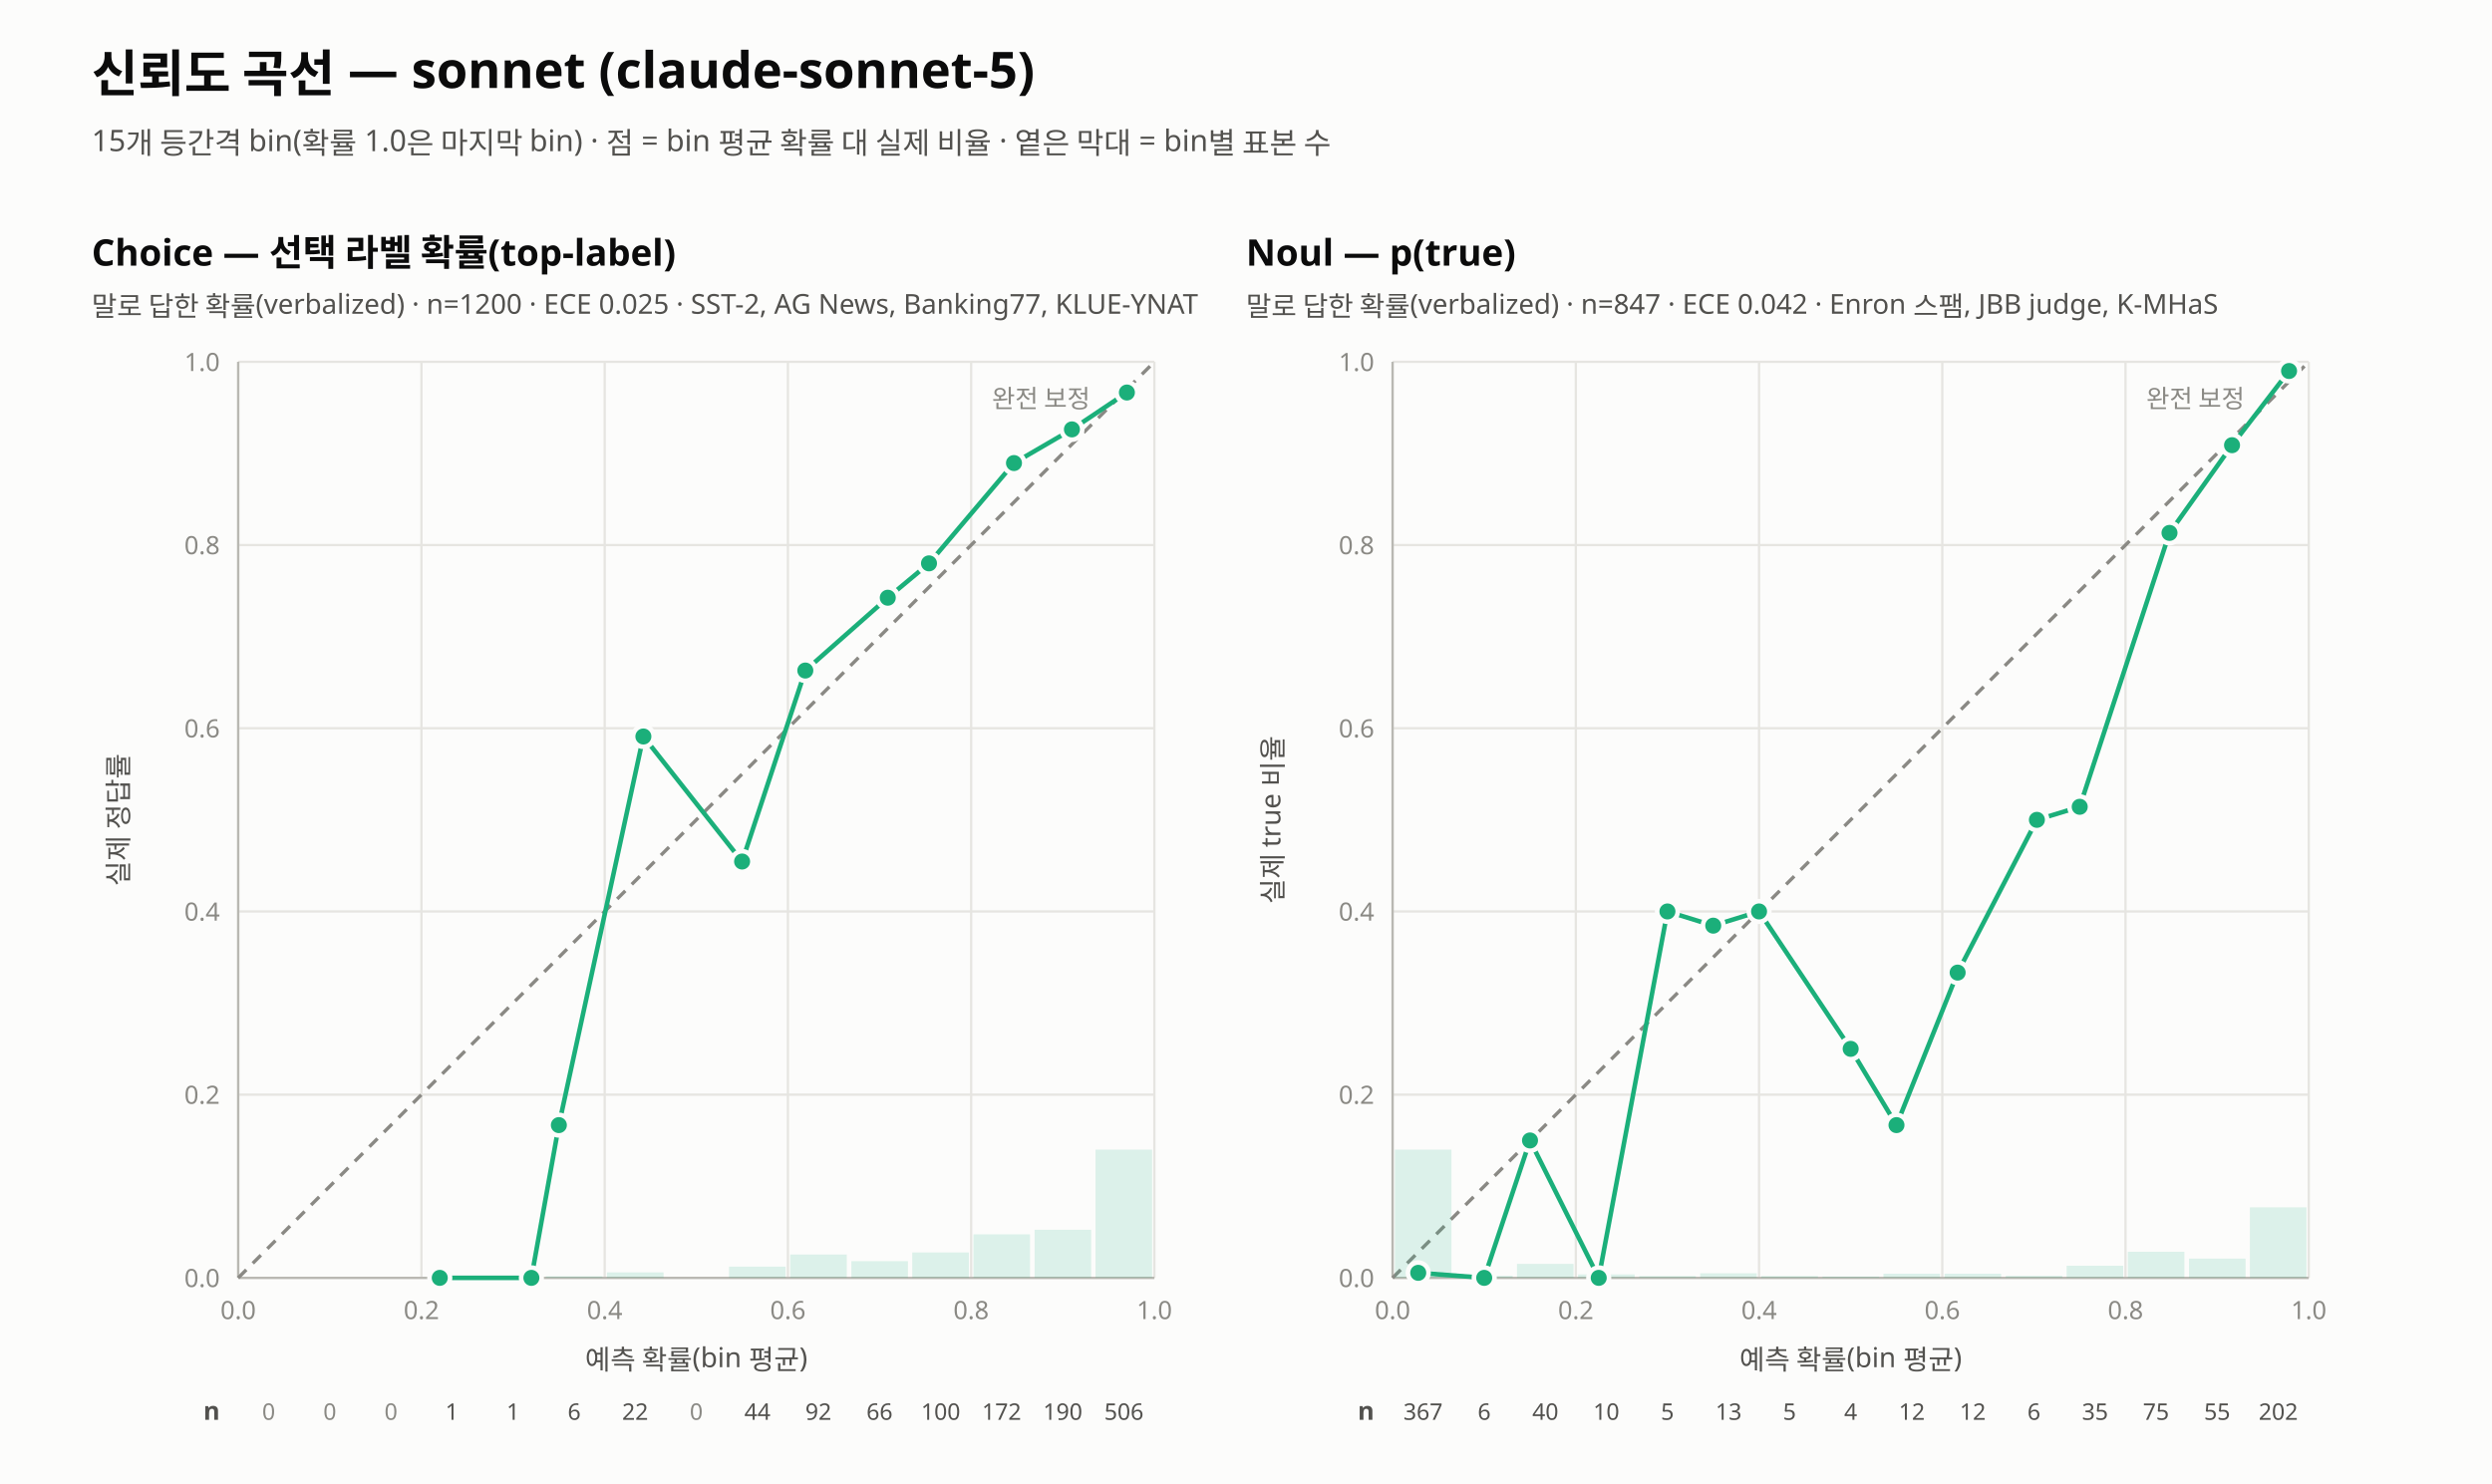
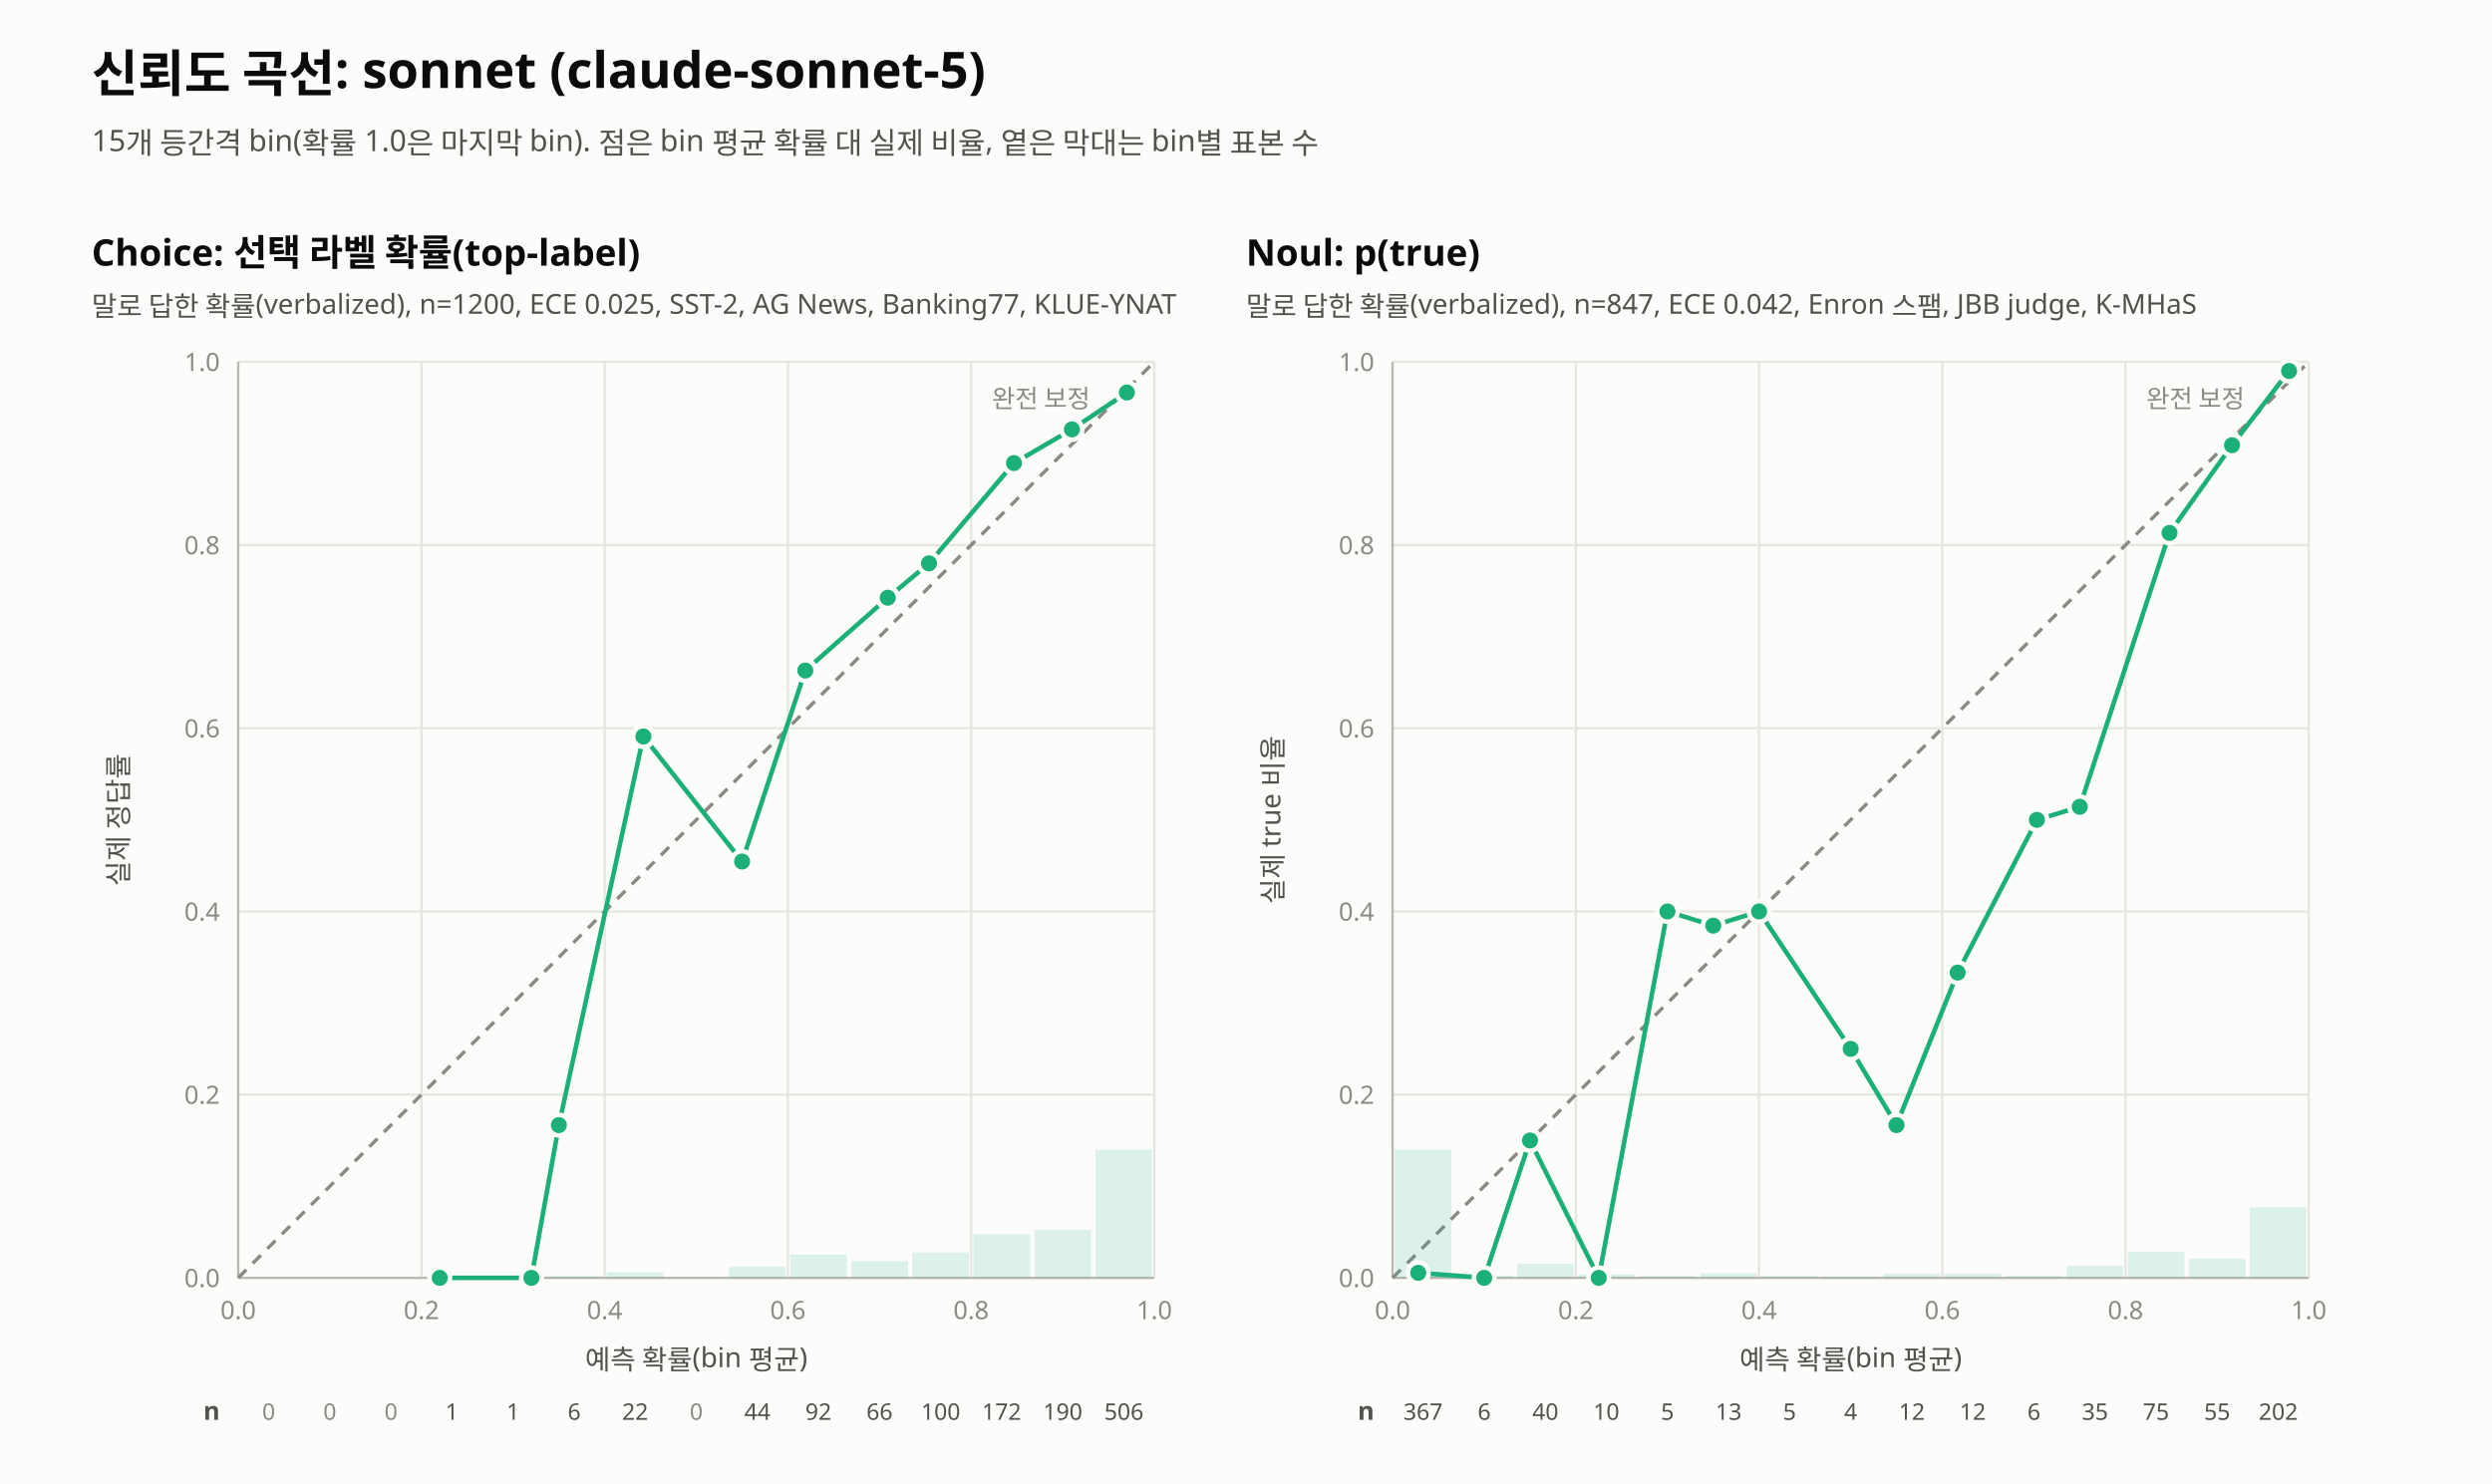
<svg xmlns="http://www.w3.org/2000/svg" width="1088" height="648" viewBox="0 0 1088 648">
  <rect width="1088" height="648" fill="#fcfcfb" />
-   <text x="40" y="40" font-family="Pretendard" font-size="22" font-weight="700" fill="#0b0b0b" text-anchor="start">신뢰도 곡선 — sonnet (claude-sonnet-5)</text>
-   <text x="40" y="66" font-family="Pretendard" font-size="13" font-weight="400" fill="#52514e" text-anchor="start">15개 등간격 bin(확률 1.0은 마지막 bin) · 점 = bin 평균 확률 대 실제 비율 · 옅은 막대 = bin별 표본 수</text>
-   <text x="40" y="116" font-family="Pretendard" font-size="16" font-weight="700" fill="#0b0b0b" text-anchor="start">Choice — 선택 라벨 확률(top-label)</text>
-   <text x="40" y="138" font-family="Pretendard" font-size="12" font-weight="400" fill="#52514e" text-anchor="start">말로 답한 확률(verbalized) · n=1200 · ECE 0.025 · SST-2, AG News, Banking77, KLUE-YNAT</text>
+   <text x="40" y="40" font-family="Pretendard" font-size="22" font-weight="700" fill="#0b0b0b" text-anchor="start">신뢰도 곡선: sonnet (claude-sonnet-5)</text>
+   <text x="40" y="66" font-family="Pretendard" font-size="13" font-weight="400" fill="#52514e" text-anchor="start">15개 등간격 bin(확률 1.0은 마지막 bin). 점은 bin 평균 확률 대 실제 비율, 옅은 막대는 bin별 표본 수</text>
+   <text x="40" y="116" font-family="Pretendard" font-size="16" font-weight="700" fill="#0b0b0b" text-anchor="start">Choice: 선택 라벨 확률(top-label)</text>
+   <text x="40" y="138" font-family="Pretendard" font-size="12" font-weight="400" fill="#52514e" text-anchor="start">말로 답한 확률(verbalized), n=1200, ECE 0.025, SST-2, AG News, Banking77, KLUE-YNAT</text>
  <line x1="104" y1="558" x2="504" y2="558" stroke="#e6e5e1" stroke-width="1" />
  <line x1="104" y1="158" x2="104" y2="558" stroke="#e6e5e1" stroke-width="1" />
  <text x="96" y="562" font-family="Pretendard" font-size="11" font-weight="400" fill="#8a8984" text-anchor="end">0.0</text>
  <text x="104" y="576" font-family="Pretendard" font-size="11" font-weight="400" fill="#8a8984" text-anchor="middle">0.0</text>
  <line x1="104" y1="478" x2="504" y2="478" stroke="#e6e5e1" stroke-width="1" />
  <line x1="184" y1="158" x2="184" y2="558" stroke="#e6e5e1" stroke-width="1" />
  <text x="96" y="482" font-family="Pretendard" font-size="11" font-weight="400" fill="#8a8984" text-anchor="end">0.2</text>
  <text x="184" y="576" font-family="Pretendard" font-size="11" font-weight="400" fill="#8a8984" text-anchor="middle">0.2</text>
  <line x1="104" y1="398" x2="504" y2="398" stroke="#e6e5e1" stroke-width="1" />
  <line x1="264" y1="158" x2="264" y2="558" stroke="#e6e5e1" stroke-width="1" />
  <text x="96" y="402" font-family="Pretendard" font-size="11" font-weight="400" fill="#8a8984" text-anchor="end">0.4</text>
  <text x="264" y="576" font-family="Pretendard" font-size="11" font-weight="400" fill="#8a8984" text-anchor="middle">0.4</text>
  <line x1="104" y1="318" x2="504" y2="318" stroke="#e6e5e1" stroke-width="1" />
  <line x1="344" y1="158" x2="344" y2="558" stroke="#e6e5e1" stroke-width="1" />
  <text x="96" y="322" font-family="Pretendard" font-size="11" font-weight="400" fill="#8a8984" text-anchor="end">0.6</text>
  <text x="344" y="576" font-family="Pretendard" font-size="11" font-weight="400" fill="#8a8984" text-anchor="middle">0.6</text>
  <line x1="104" y1="238" x2="504" y2="238" stroke="#e6e5e1" stroke-width="1" />
  <line x1="424" y1="158" x2="424" y2="558" stroke="#e6e5e1" stroke-width="1" />
  <text x="96" y="242" font-family="Pretendard" font-size="11" font-weight="400" fill="#8a8984" text-anchor="end">0.8</text>
  <text x="424" y="576" font-family="Pretendard" font-size="11" font-weight="400" fill="#8a8984" text-anchor="middle">0.8</text>
  <line x1="104" y1="158" x2="504" y2="158" stroke="#e6e5e1" stroke-width="1" />
  <line x1="504" y1="158" x2="504" y2="558" stroke="#e6e5e1" stroke-width="1" />
  <text x="96" y="162" font-family="Pretendard" font-size="11" font-weight="400" fill="#8a8984" text-anchor="end">1.0</text>
  <text x="504" y="576" font-family="Pretendard" font-size="11" font-weight="400" fill="#8a8984" text-anchor="middle">1.0</text>
  <line x1="104" y1="558" x2="504" y2="558" stroke="#b9b8b2" stroke-width="1" />
  <line x1="104" y1="158" x2="104" y2="558" stroke="#b9b8b2" stroke-width="1" />
  <line x1="104" y1="558" x2="504" y2="158" stroke="#8a8984" stroke-width="1.5" stroke-dasharray="5 4" />
  <text x="476" y="178" font-family="Pretendard" font-size="11" font-weight="400" fill="#8a8984" text-anchor="end">완전 보정</text>
  <text x="304" y="598" font-family="Pretendard" font-size="12" font-weight="400" fill="#52514e" text-anchor="middle">예측 확률(bin 평균)</text>
  <text x="56" y="358" font-family="Pretendard" font-size="12" font-weight="400" fill="#52514e" text-anchor="middle" transform="rotate(-90 56 358)">실제 정답률</text>
  <text x="96" y="620" font-family="Pretendard" font-size="11" font-weight="600" fill="#52514e" text-anchor="end">n</text>
  <text x="117.3" y="620" font-family="Pretendard" font-size="10" font-weight="400" fill="#8a8984" text-anchor="middle">0</text>
  <text x="144" y="620" font-family="Pretendard" font-size="10" font-weight="400" fill="#8a8984" text-anchor="middle">0</text>
  <text x="170.7" y="620" font-family="Pretendard" font-size="10" font-weight="400" fill="#8a8984" text-anchor="middle">0</text>
  <text x="197.3" y="620" font-family="Pretendard" font-size="10" font-weight="400" fill="#52514e" text-anchor="middle">1</text>
  <rect x="185" y="557.9" width="24.7" height="0.1" fill="#1baf7a" fill-opacity="0.14" />
  <text x="224" y="620" font-family="Pretendard" font-size="10" font-weight="400" fill="#52514e" text-anchor="middle">1</text>
  <rect x="211.7" y="557.9" width="24.7" height="0.1" fill="#1baf7a" fill-opacity="0.14" />
  <text x="250.7" y="620" font-family="Pretendard" font-size="10" font-weight="400" fill="#52514e" text-anchor="middle">6</text>
  <rect x="238.3" y="557.3" width="24.7" height="0.7" fill="#1baf7a" fill-opacity="0.14" />
  <text x="277.3" y="620" font-family="Pretendard" font-size="10" font-weight="400" fill="#52514e" text-anchor="middle">22</text>
  <rect x="265" y="555.6" width="24.7" height="2.4" fill="#1baf7a" fill-opacity="0.14" />
  <text x="304" y="620" font-family="Pretendard" font-size="10" font-weight="400" fill="#8a8984" text-anchor="middle">0</text>
  <text x="330.7" y="620" font-family="Pretendard" font-size="10" font-weight="400" fill="#52514e" text-anchor="middle">44</text>
  <rect x="318.3" y="553.1" width="24.7" height="4.9" fill="#1baf7a" fill-opacity="0.14" />
  <text x="357.3" y="620" font-family="Pretendard" font-size="10" font-weight="400" fill="#52514e" text-anchor="middle">92</text>
  <rect x="345" y="547.8" width="24.7" height="10.2" fill="#1baf7a" fill-opacity="0.14" />
  <text x="384" y="620" font-family="Pretendard" font-size="10" font-weight="400" fill="#52514e" text-anchor="middle">66</text>
  <rect x="371.7" y="550.7" width="24.7" height="7.3" fill="#1baf7a" fill-opacity="0.14" />
  <text x="410.7" y="620" font-family="Pretendard" font-size="10" font-weight="400" fill="#52514e" text-anchor="middle">100</text>
  <rect x="398.3" y="546.9" width="24.7" height="11.1" fill="#1baf7a" fill-opacity="0.14" />
  <text x="437.3" y="620" font-family="Pretendard" font-size="10" font-weight="400" fill="#52514e" text-anchor="middle">172</text>
  <rect x="425" y="539" width="24.7" height="19" fill="#1baf7a" fill-opacity="0.14" />
  <text x="464" y="620" font-family="Pretendard" font-size="10" font-weight="400" fill="#52514e" text-anchor="middle">190</text>
  <rect x="451.7" y="537" width="24.7" height="21" fill="#1baf7a" fill-opacity="0.14" />
  <text x="490.7" y="620" font-family="Pretendard" font-size="10" font-weight="400" fill="#52514e" text-anchor="middle">506</text>
  <rect x="478.3" y="502" width="24.7" height="56" fill="#1baf7a" fill-opacity="0.14" />
  <polyline points="192,558 232,558 244,491.3 280.9,321.6 324,376.2 351.6,292.8 387.6,261 405.6,246 442.7,202.2 468,187.5 492,171.4" fill="none" stroke="#1baf7a" stroke-width="2" />
  <circle cx="192" cy="558" r="4.5" fill="#1baf7a" stroke="#fcfcfb" stroke-width="2" />
  <circle cx="232" cy="558" r="4.5" fill="#1baf7a" stroke="#fcfcfb" stroke-width="2" />
  <circle cx="244" cy="491.3" r="4.5" fill="#1baf7a" stroke="#fcfcfb" stroke-width="2" />
  <circle cx="280.9" cy="321.6" r="4.5" fill="#1baf7a" stroke="#fcfcfb" stroke-width="2" />
  <circle cx="324" cy="376.2" r="4.5" fill="#1baf7a" stroke="#fcfcfb" stroke-width="2" />
  <circle cx="351.6" cy="292.8" r="4.5" fill="#1baf7a" stroke="#fcfcfb" stroke-width="2" />
  <circle cx="387.6" cy="261" r="4.5" fill="#1baf7a" stroke="#fcfcfb" stroke-width="2" />
  <circle cx="405.6" cy="246" r="4.5" fill="#1baf7a" stroke="#fcfcfb" stroke-width="2" />
  <circle cx="442.7" cy="202.2" r="4.5" fill="#1baf7a" stroke="#fcfcfb" stroke-width="2" />
  <circle cx="468" cy="187.5" r="4.5" fill="#1baf7a" stroke="#fcfcfb" stroke-width="2" />
  <circle cx="492" cy="171.4" r="4.5" fill="#1baf7a" stroke="#fcfcfb" stroke-width="2" />
-   <text x="544" y="116" font-family="Pretendard" font-size="16" font-weight="700" fill="#0b0b0b" text-anchor="start">Noul — p(true)</text>
-   <text x="544" y="138" font-family="Pretendard" font-size="12" font-weight="400" fill="#52514e" text-anchor="start">말로 답한 확률(verbalized) · n=847 · ECE 0.042 · Enron 스팸, JBB judge, K-MHaS</text>
+   <text x="544" y="116" font-family="Pretendard" font-size="16" font-weight="700" fill="#0b0b0b" text-anchor="start">Noul: p(true)</text>
+   <text x="544" y="138" font-family="Pretendard" font-size="12" font-weight="400" fill="#52514e" text-anchor="start">말로 답한 확률(verbalized), n=847, ECE 0.042, Enron 스팸, JBB judge, K-MHaS</text>
  <line x1="608" y1="558" x2="1008" y2="558" stroke="#e6e5e1" stroke-width="1" />
  <line x1="608" y1="158" x2="608" y2="558" stroke="#e6e5e1" stroke-width="1" />
  <text x="600" y="562" font-family="Pretendard" font-size="11" font-weight="400" fill="#8a8984" text-anchor="end">0.0</text>
  <text x="608" y="576" font-family="Pretendard" font-size="11" font-weight="400" fill="#8a8984" text-anchor="middle">0.0</text>
  <line x1="608" y1="478" x2="1008" y2="478" stroke="#e6e5e1" stroke-width="1" />
  <line x1="688" y1="158" x2="688" y2="558" stroke="#e6e5e1" stroke-width="1" />
  <text x="600" y="482" font-family="Pretendard" font-size="11" font-weight="400" fill="#8a8984" text-anchor="end">0.2</text>
  <text x="688" y="576" font-family="Pretendard" font-size="11" font-weight="400" fill="#8a8984" text-anchor="middle">0.2</text>
  <line x1="608" y1="398" x2="1008" y2="398" stroke="#e6e5e1" stroke-width="1" />
  <line x1="768" y1="158" x2="768" y2="558" stroke="#e6e5e1" stroke-width="1" />
  <text x="600" y="402" font-family="Pretendard" font-size="11" font-weight="400" fill="#8a8984" text-anchor="end">0.4</text>
  <text x="768" y="576" font-family="Pretendard" font-size="11" font-weight="400" fill="#8a8984" text-anchor="middle">0.4</text>
  <line x1="608" y1="318" x2="1008" y2="318" stroke="#e6e5e1" stroke-width="1" />
  <line x1="848" y1="158" x2="848" y2="558" stroke="#e6e5e1" stroke-width="1" />
  <text x="600" y="322" font-family="Pretendard" font-size="11" font-weight="400" fill="#8a8984" text-anchor="end">0.6</text>
  <text x="848" y="576" font-family="Pretendard" font-size="11" font-weight="400" fill="#8a8984" text-anchor="middle">0.6</text>
  <line x1="608" y1="238" x2="1008" y2="238" stroke="#e6e5e1" stroke-width="1" />
  <line x1="928" y1="158" x2="928" y2="558" stroke="#e6e5e1" stroke-width="1" />
  <text x="600" y="242" font-family="Pretendard" font-size="11" font-weight="400" fill="#8a8984" text-anchor="end">0.8</text>
  <text x="928" y="576" font-family="Pretendard" font-size="11" font-weight="400" fill="#8a8984" text-anchor="middle">0.8</text>
  <line x1="608" y1="158" x2="1008" y2="158" stroke="#e6e5e1" stroke-width="1" />
  <line x1="1008" y1="158" x2="1008" y2="558" stroke="#e6e5e1" stroke-width="1" />
  <text x="600" y="162" font-family="Pretendard" font-size="11" font-weight="400" fill="#8a8984" text-anchor="end">1.0</text>
  <text x="1008" y="576" font-family="Pretendard" font-size="11" font-weight="400" fill="#8a8984" text-anchor="middle">1.0</text>
  <line x1="608" y1="558" x2="1008" y2="558" stroke="#b9b8b2" stroke-width="1" />
  <line x1="608" y1="158" x2="608" y2="558" stroke="#b9b8b2" stroke-width="1" />
  <line x1="608" y1="558" x2="1008" y2="158" stroke="#8a8984" stroke-width="1.5" stroke-dasharray="5 4" />
  <text x="980" y="178" font-family="Pretendard" font-size="11" font-weight="400" fill="#8a8984" text-anchor="end">완전 보정</text>
  <text x="808" y="598" font-family="Pretendard" font-size="12" font-weight="400" fill="#52514e" text-anchor="middle">예측 확률(bin 평균)</text>
  <text x="560" y="358" font-family="Pretendard" font-size="12" font-weight="400" fill="#52514e" text-anchor="middle" transform="rotate(-90 560 358)">실제 true 비율</text>
  <text x="600" y="620" font-family="Pretendard" font-size="11" font-weight="600" fill="#52514e" text-anchor="end">n</text>
  <text x="621.3" y="620" font-family="Pretendard" font-size="10" font-weight="400" fill="#52514e" text-anchor="middle">367</text>
  <rect x="609" y="502" width="24.7" height="56" fill="#1baf7a" fill-opacity="0.14" />
  <text x="648" y="620" font-family="Pretendard" font-size="10" font-weight="400" fill="#52514e" text-anchor="middle">6</text>
  <rect x="635.7" y="557.1" width="24.7" height="0.9" fill="#1baf7a" fill-opacity="0.14" />
  <text x="674.7" y="620" font-family="Pretendard" font-size="10" font-weight="400" fill="#52514e" text-anchor="middle">40</text>
  <rect x="662.3" y="551.9" width="24.7" height="6.1" fill="#1baf7a" fill-opacity="0.14" />
  <text x="701.3" y="620" font-family="Pretendard" font-size="10" font-weight="400" fill="#52514e" text-anchor="middle">10</text>
  <rect x="689" y="556.5" width="24.7" height="1.5" fill="#1baf7a" fill-opacity="0.14" />
  <text x="728" y="620" font-family="Pretendard" font-size="10" font-weight="400" fill="#52514e" text-anchor="middle">5</text>
  <rect x="715.7" y="557.2" width="24.7" height="0.8" fill="#1baf7a" fill-opacity="0.14" />
  <text x="754.7" y="620" font-family="Pretendard" font-size="10" font-weight="400" fill="#52514e" text-anchor="middle">13</text>
  <rect x="742.3" y="556" width="24.7" height="2" fill="#1baf7a" fill-opacity="0.14" />
  <text x="781.3" y="620" font-family="Pretendard" font-size="10" font-weight="400" fill="#52514e" text-anchor="middle">5</text>
  <rect x="769" y="557.2" width="24.7" height="0.8" fill="#1baf7a" fill-opacity="0.14" />
  <text x="808" y="620" font-family="Pretendard" font-size="10" font-weight="400" fill="#52514e" text-anchor="middle">4</text>
  <rect x="795.7" y="557.4" width="24.7" height="0.6" fill="#1baf7a" fill-opacity="0.14" />
  <text x="834.7" y="620" font-family="Pretendard" font-size="10" font-weight="400" fill="#52514e" text-anchor="middle">12</text>
  <rect x="822.3" y="556.2" width="24.7" height="1.8" fill="#1baf7a" fill-opacity="0.14" />
  <text x="861.3" y="620" font-family="Pretendard" font-size="10" font-weight="400" fill="#52514e" text-anchor="middle">12</text>
  <rect x="849" y="556.2" width="24.7" height="1.8" fill="#1baf7a" fill-opacity="0.14" />
  <text x="888" y="620" font-family="Pretendard" font-size="10" font-weight="400" fill="#52514e" text-anchor="middle">6</text>
  <rect x="875.7" y="557.1" width="24.7" height="0.9" fill="#1baf7a" fill-opacity="0.14" />
  <text x="914.7" y="620" font-family="Pretendard" font-size="10" font-weight="400" fill="#52514e" text-anchor="middle">35</text>
  <rect x="902.3" y="552.7" width="24.7" height="5.3" fill="#1baf7a" fill-opacity="0.14" />
  <text x="941.3" y="620" font-family="Pretendard" font-size="10" font-weight="400" fill="#52514e" text-anchor="middle">75</text>
  <rect x="929" y="546.6" width="24.7" height="11.4" fill="#1baf7a" fill-opacity="0.14" />
  <text x="968" y="620" font-family="Pretendard" font-size="10" font-weight="400" fill="#52514e" text-anchor="middle">55</text>
  <rect x="955.7" y="549.6" width="24.7" height="8.4" fill="#1baf7a" fill-opacity="0.14" />
  <text x="994.7" y="620" font-family="Pretendard" font-size="10" font-weight="400" fill="#52514e" text-anchor="middle">202</text>
  <rect x="982.3" y="527.2" width="24.7" height="30.8" fill="#1baf7a" fill-opacity="0.14" />
  <polyline points="619.2,555.8 648,558 668,498 698,558 728,398 748,404.2 768,398 808,458 828,491.3 854.7,424.7 889.3,358 908,352.3 947.2,232.7 974.5,194.4 999.4,162" fill="none" stroke="#1baf7a" stroke-width="2" />
  <circle cx="619.2" cy="555.8" r="4.5" fill="#1baf7a" stroke="#fcfcfb" stroke-width="2" />
  <circle cx="648" cy="558" r="4.5" fill="#1baf7a" stroke="#fcfcfb" stroke-width="2" />
  <circle cx="668" cy="498" r="4.5" fill="#1baf7a" stroke="#fcfcfb" stroke-width="2" />
  <circle cx="698" cy="558" r="4.5" fill="#1baf7a" stroke="#fcfcfb" stroke-width="2" />
  <circle cx="728" cy="398" r="4.5" fill="#1baf7a" stroke="#fcfcfb" stroke-width="2" />
  <circle cx="748" cy="404.2" r="4.5" fill="#1baf7a" stroke="#fcfcfb" stroke-width="2" />
  <circle cx="768" cy="398" r="4.5" fill="#1baf7a" stroke="#fcfcfb" stroke-width="2" />
  <circle cx="808" cy="458" r="4.5" fill="#1baf7a" stroke="#fcfcfb" stroke-width="2" />
  <circle cx="828" cy="491.3" r="4.5" fill="#1baf7a" stroke="#fcfcfb" stroke-width="2" />
  <circle cx="854.7" cy="424.7" r="4.5" fill="#1baf7a" stroke="#fcfcfb" stroke-width="2" />
  <circle cx="889.3" cy="358" r="4.5" fill="#1baf7a" stroke="#fcfcfb" stroke-width="2" />
  <circle cx="908" cy="352.3" r="4.5" fill="#1baf7a" stroke="#fcfcfb" stroke-width="2" />
  <circle cx="947.2" cy="232.7" r="4.5" fill="#1baf7a" stroke="#fcfcfb" stroke-width="2" />
  <circle cx="974.5" cy="194.4" r="4.5" fill="#1baf7a" stroke="#fcfcfb" stroke-width="2" />
  <circle cx="999.4" cy="162" r="4.5" fill="#1baf7a" stroke="#fcfcfb" stroke-width="2" />
</svg>
